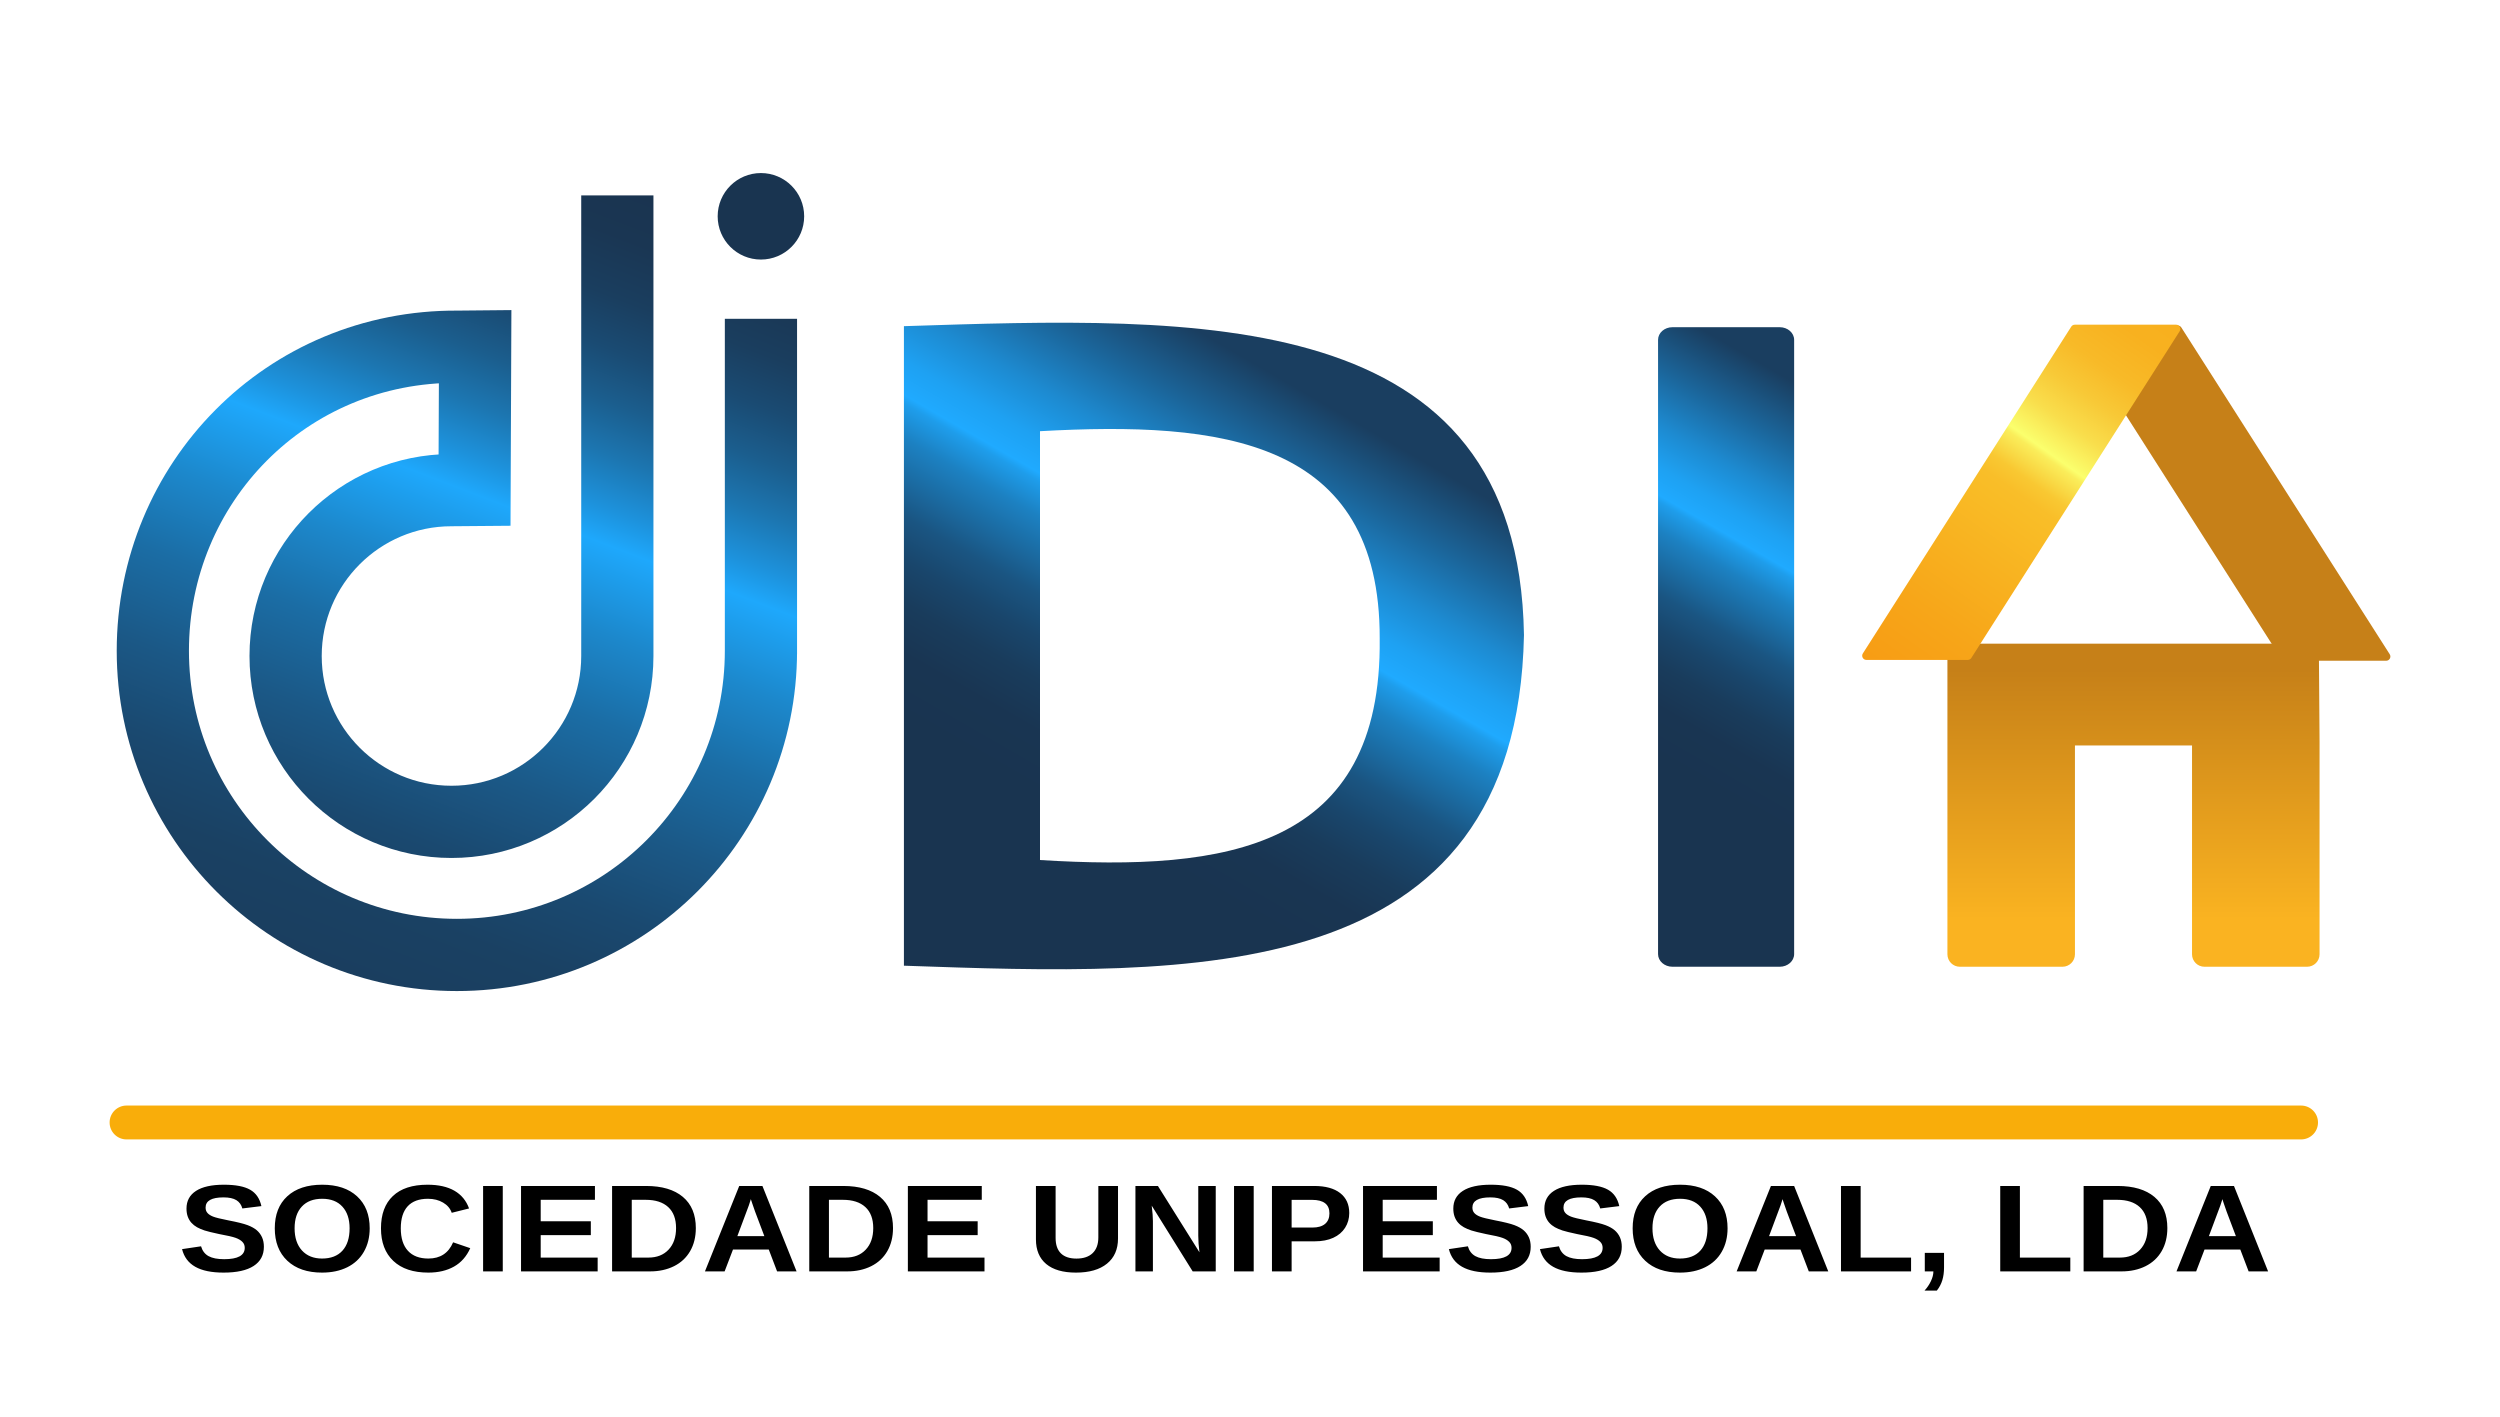
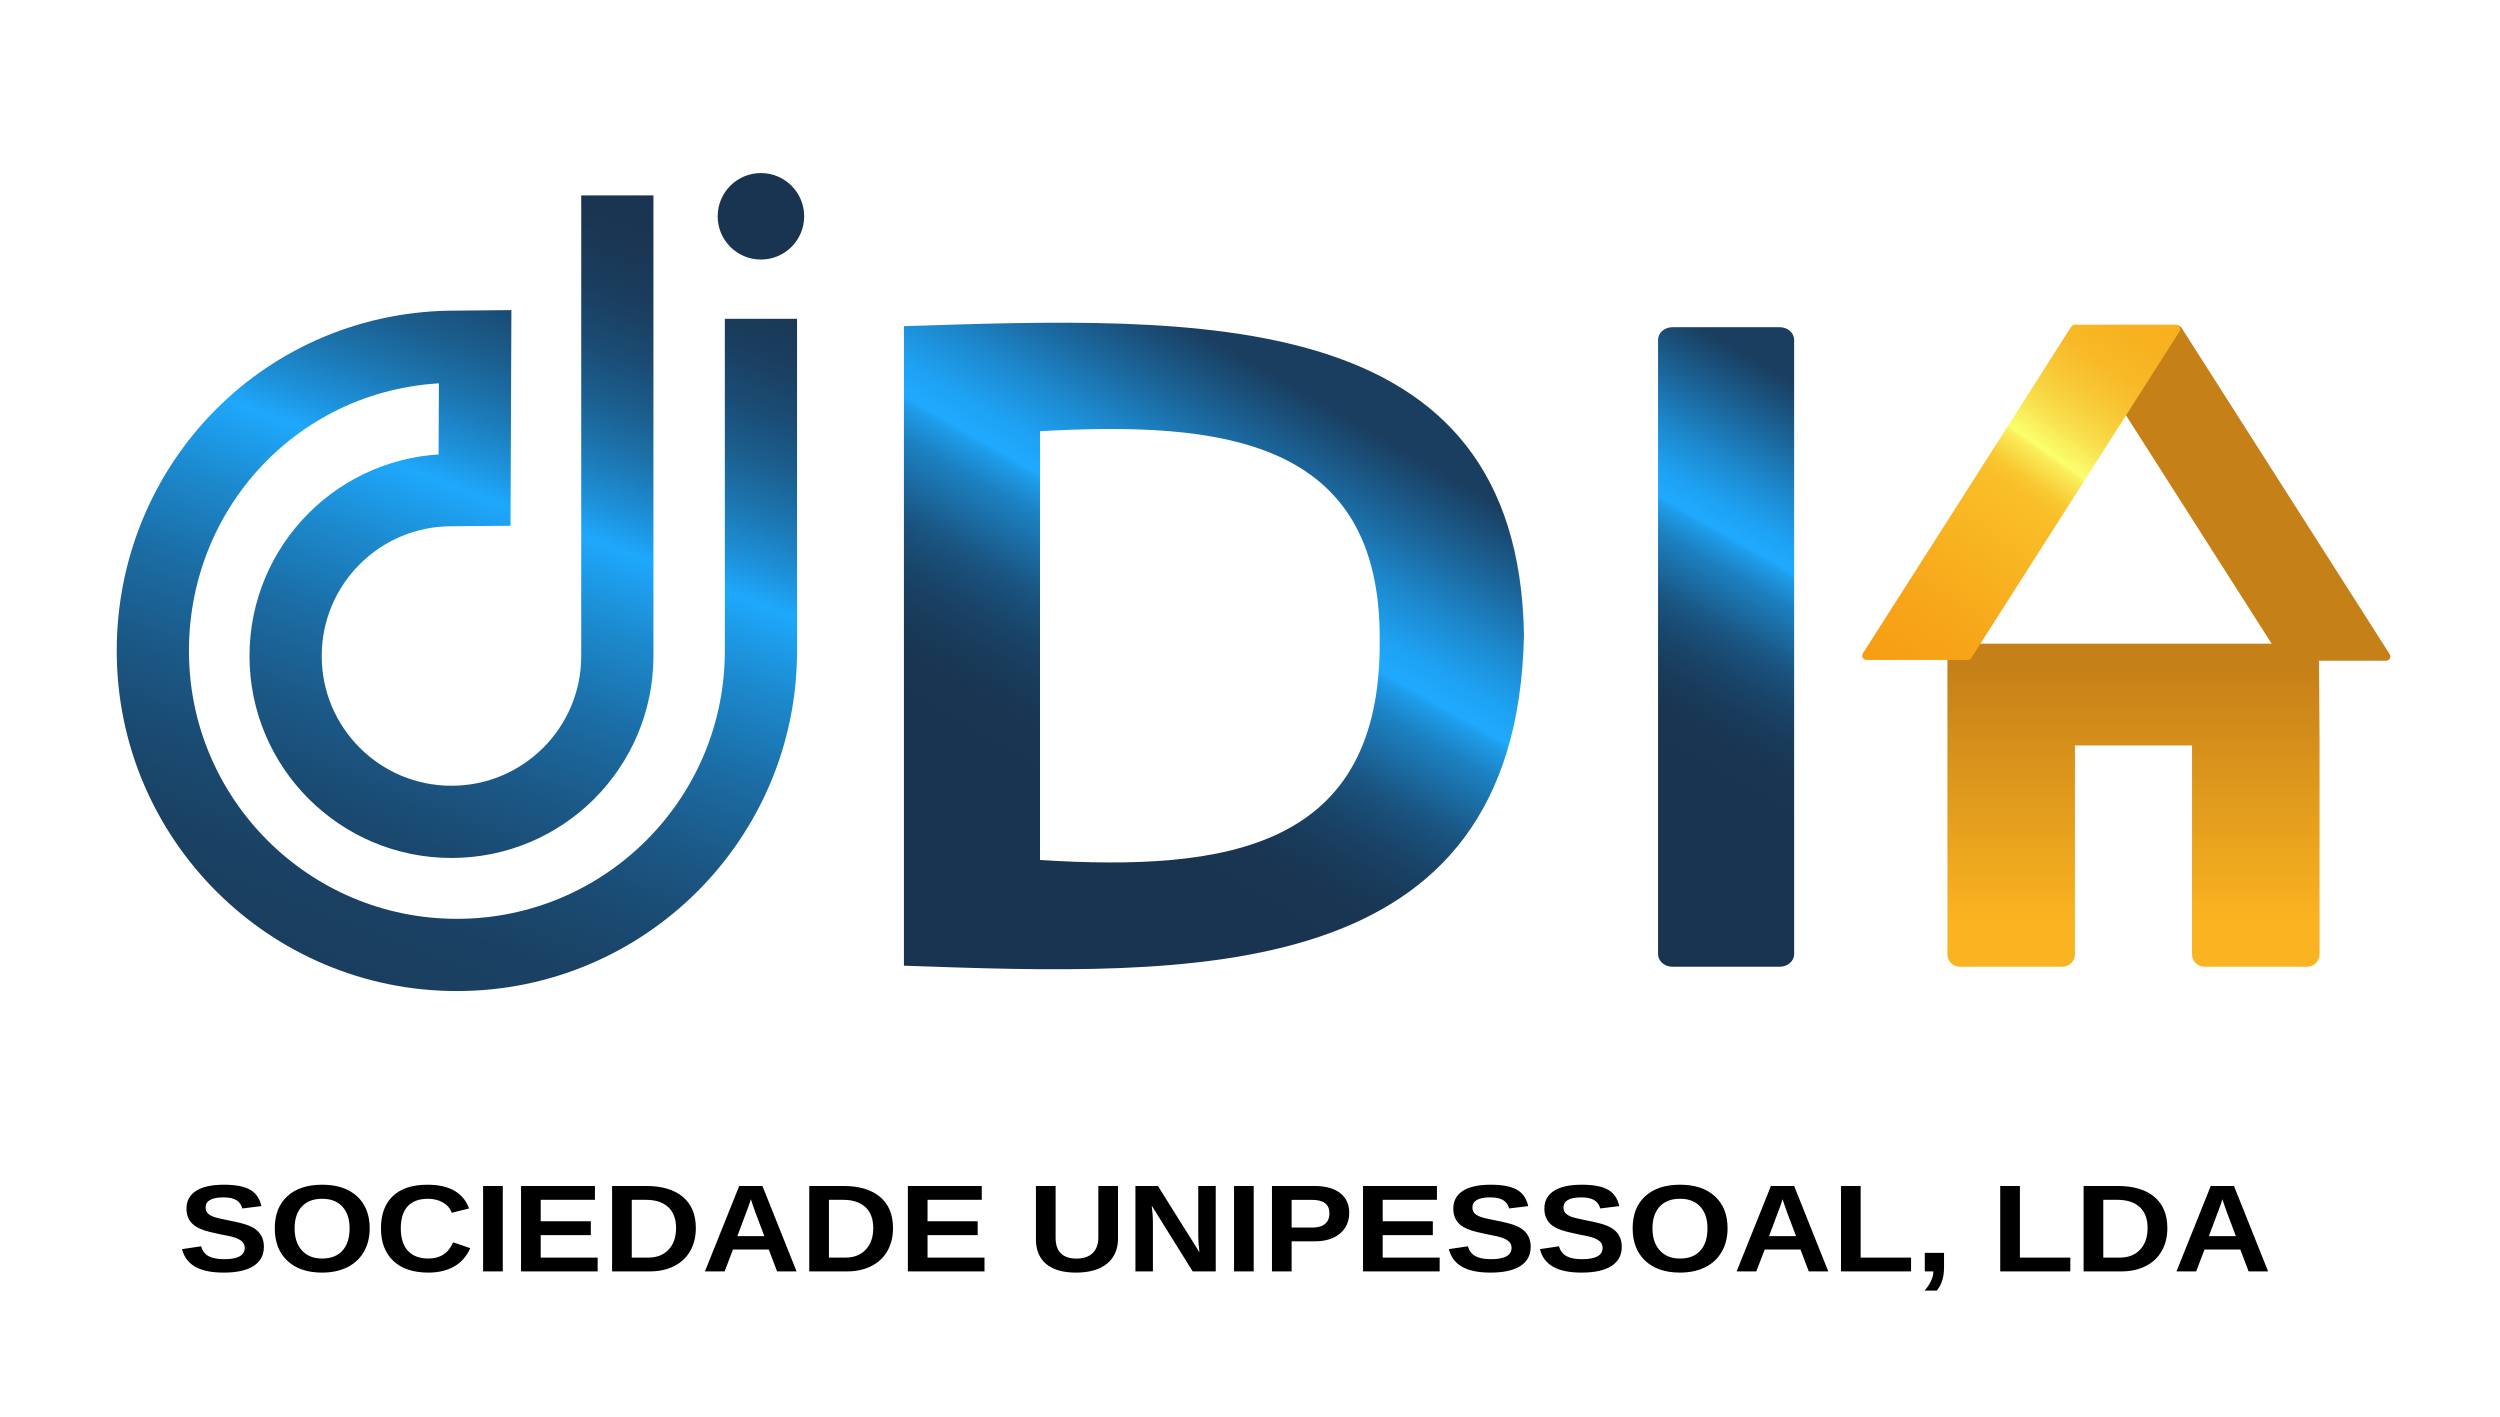
<svg xmlns="http://www.w3.org/2000/svg" xmlns:xlink="http://www.w3.org/1999/xlink" id="Layer_1" version="1.1" viewBox="510 280 900 510">
  <defs>
    <style>
      .st0 {
        fill: url(#linear-gradient2);
      }

      .st1 {
        fill: url(#linear-gradient1);
      }

      .st2 {
        fill: url(#linear-gradient3);
      }

      .st3 {
        fill: #c68018;
      }

      .st4 {
        font-family: Arial-BoldMT, Arial;
        font-size: 44.68px;
        font-weight: 700;
      }

      .st4, .st5 {
        isolation: isolate;
      }

      .st6 {
        fill: url(#linear-gradient);
      }

      .st7 {
        fill: none;
        stroke: url(#linear-gradient4);
        stroke-miterlimit: 10;
        stroke-width: 26px;
      }

      .st8 {
        fill: #f9ad0a;
      }

      .st9 {
        fill: #193450;
      }
    </style>
    <linearGradient id="linear-gradient" x1="1278.05" y1="471" x2="1278.05" y2="605.36" gradientTransform="translate(0 1082) scale(1 -1)" gradientUnits="userSpaceOnUse">
      <stop offset="0" stop-color="#fab321" />
      <stop offset=".67" stop-color="#c68018" />
    </linearGradient>
    <linearGradient id="linear-gradient1" x1="1173.62" y1="534.13" x2="1291.14" y2="700.47" gradientTransform="translate(0 1082) scale(1 -1)" gradientUnits="userSpaceOnUse">
      <stop offset="0" stop-color="#f7920e" />
      <stop offset=".28" stop-color="#f7a619" />
      <stop offset=".51" stop-color="#f9bc26" />
      <stop offset=".54" stop-color="#f9be29" />
      <stop offset=".57" stop-color="#f9c832" />
      <stop offset=".59" stop-color="#f9d743" />
      <stop offset=".62" stop-color="#faed5a" />
      <stop offset=".63" stop-color="#fbff6d" />
      <stop offset=".64" stop-color="#faf967" />
      <stop offset=".69" stop-color="#f9de4c" />
      <stop offset=".75" stop-color="#f8c937" />
      <stop offset=".81" stop-color="#f8ba28" />
      <stop offset=".89" stop-color="#f8b11f" />
      <stop offset="1" stop-color="#f8af1d" />
    </linearGradient>
    <linearGradient id="linear-gradient2" x1="851.51" y1="445.06" x2="986.34" y2="678.6" gradientTransform="translate(0 1082) scale(1 -1)" gradientUnits="userSpaceOnUse">
      <stop offset=".28" stop-color="#193450" />
      <stop offset=".36" stop-color="#193552" />
      <stop offset=".42" stop-color="#193c5c" />
      <stop offset=".47" stop-color="#19466c" />
      <stop offset=".52" stop-color="#1a5582" />
      <stop offset=".56" stop-color="#1b699f" />
      <stop offset=".61" stop-color="#1c81c2" />
      <stop offset=".65" stop-color="#1e9deb" />
      <stop offset=".66" stop-color="#1faaff" />
      <stop offset=".7" stop-color="#1ea1f2" />
      <stop offset=".76" stop-color="#1d8ad0" />
      <stop offset=".84" stop-color="#1b659a" />
      <stop offset=".93" stop-color="#1a3e60" />
    </linearGradient>
    <linearGradient id="linear-gradient3" x1="1076.33" y1="473.72" x2="1186.46" y2="664.46" xlink:href="#linear-gradient2" />
    <linearGradient id="linear-gradient4" x1="630.52" y1="453.35" x2="738.36" y2="734.29" gradientTransform="translate(0 1082) scale(1 -1)" gradientUnits="userSpaceOnUse">
      <stop offset="0" stop-color="#1a3e5f" />
      <stop offset=".09" stop-color="#1a4163" />
      <stop offset=".18" stop-color="#1a4970" />
      <stop offset=".28" stop-color="#1b5886" />
      <stop offset=".39" stop-color="#1b6da5" />
      <stop offset=".49" stop-color="#1c88cc" />
      <stop offset=".59" stop-color="#1ea8fc" />
      <stop offset=".63" stop-color="#1d92dc" />
      <stop offset=".69" stop-color="#1c76b1" />
      <stop offset=".75" stop-color="#1b5e8e" />
      <stop offset=".81" stop-color="#1a4b73" />
      <stop offset=".87" stop-color="#1a3e5f" />
      <stop offset=".94" stop-color="#1a3653" />
      <stop offset="1" stop-color="#1a3450" />
    </linearGradient>
  </defs>
  <path class="st3" d="M1332.54,517.87h36.48c1.2,0,1.93-1.33,1.28-2.34l-75.02-117.64c-.28-.44-.76-.7-1.28-.7h-36.48c-1.2,0-1.93,1.33-1.28,2.34l75.02,117.64c.28.44.76.7,1.28.7h0Z" />
  <g id="House2">
    <path class="st6" d="M1344.77,511.71h-133.7v111.84c0,2.47,2.01,4.48,4.48,4.48h36.95c2.47,0,4.48-2.01,4.48-4.48v-75.19h42.15v75.19c0,2.47,2.01,4.48,4.48,4.48h36.95c2.47,0,4.48-2.01,4.48-4.48v-76.56l-.26-35.29h0Z" />
    <g id="Roof2">
      <path class="st1" d="M1218.39,517.57h-36.48c-1.2,0-1.93-1.33-1.28-2.34l75.02-117.64c.28-.44.76-.7,1.28-.7h36.48c1.2,0,1.93,1.33,1.28,2.34l-75.02,117.64c-.28.44-.76.7-1.28.7h0Z" />
    </g>
  </g>
  <g>
    <path class="st0" d="M835.41,397.42c105.35-3.36,221.27-8.43,223.22,111.19-2.59,127.7-120.36,122.59-223.22,119.04v-230.23h0ZM884.4,589.61c67.34,4.17,123.16-4.02,122.29-79.67.24-72.16-57.26-78.33-122.29-74.71v154.38h0Z" />
    <path class="st2" d="M1155.89,402.34v221.14c0,2.51-2.32,4.55-5.19,4.55h-38.61c-2.87,0-5.19-2.04-5.19-4.55v-221.14c0-2.51,2.32-4.55,5.19-4.55h38.61c2.87,0,5.19,2.04,5.19,4.55Z" />
  </g>
-   <rect class="st8" x="549.46" y="678" width="795.02" height="12.19" rx="6.09" ry="6.09" />
  <g>
    <g id="J3">
      <path class="st7" d="M732.24,350.35v165.9-.09c0,32.98-26.73,59.71-59.71,59.71s-59.71-26.73-59.71-59.71,26.73-59.71,59.71-59.71l8.31-.07.21-51.62-6.21.06c-61.78-.42-109.82,49.05-109.82,109.5s49.01,109.46,109.46,109.46,109.46-49.01,109.46-109.46v1.18-120.72,119.53" />
    </g>
    <circle class="st9" cx="783.93" cy="357.87" r="15.57" />
  </g>
  <g class="st5">
    <text class="st4" transform="translate(574.13 737.7) scale(1.1 1)">
      <tspan x="0" y="0">SOCIEDADE UNIPESSOAL, LDA</tspan>
    </text>
  </g>
</svg>
